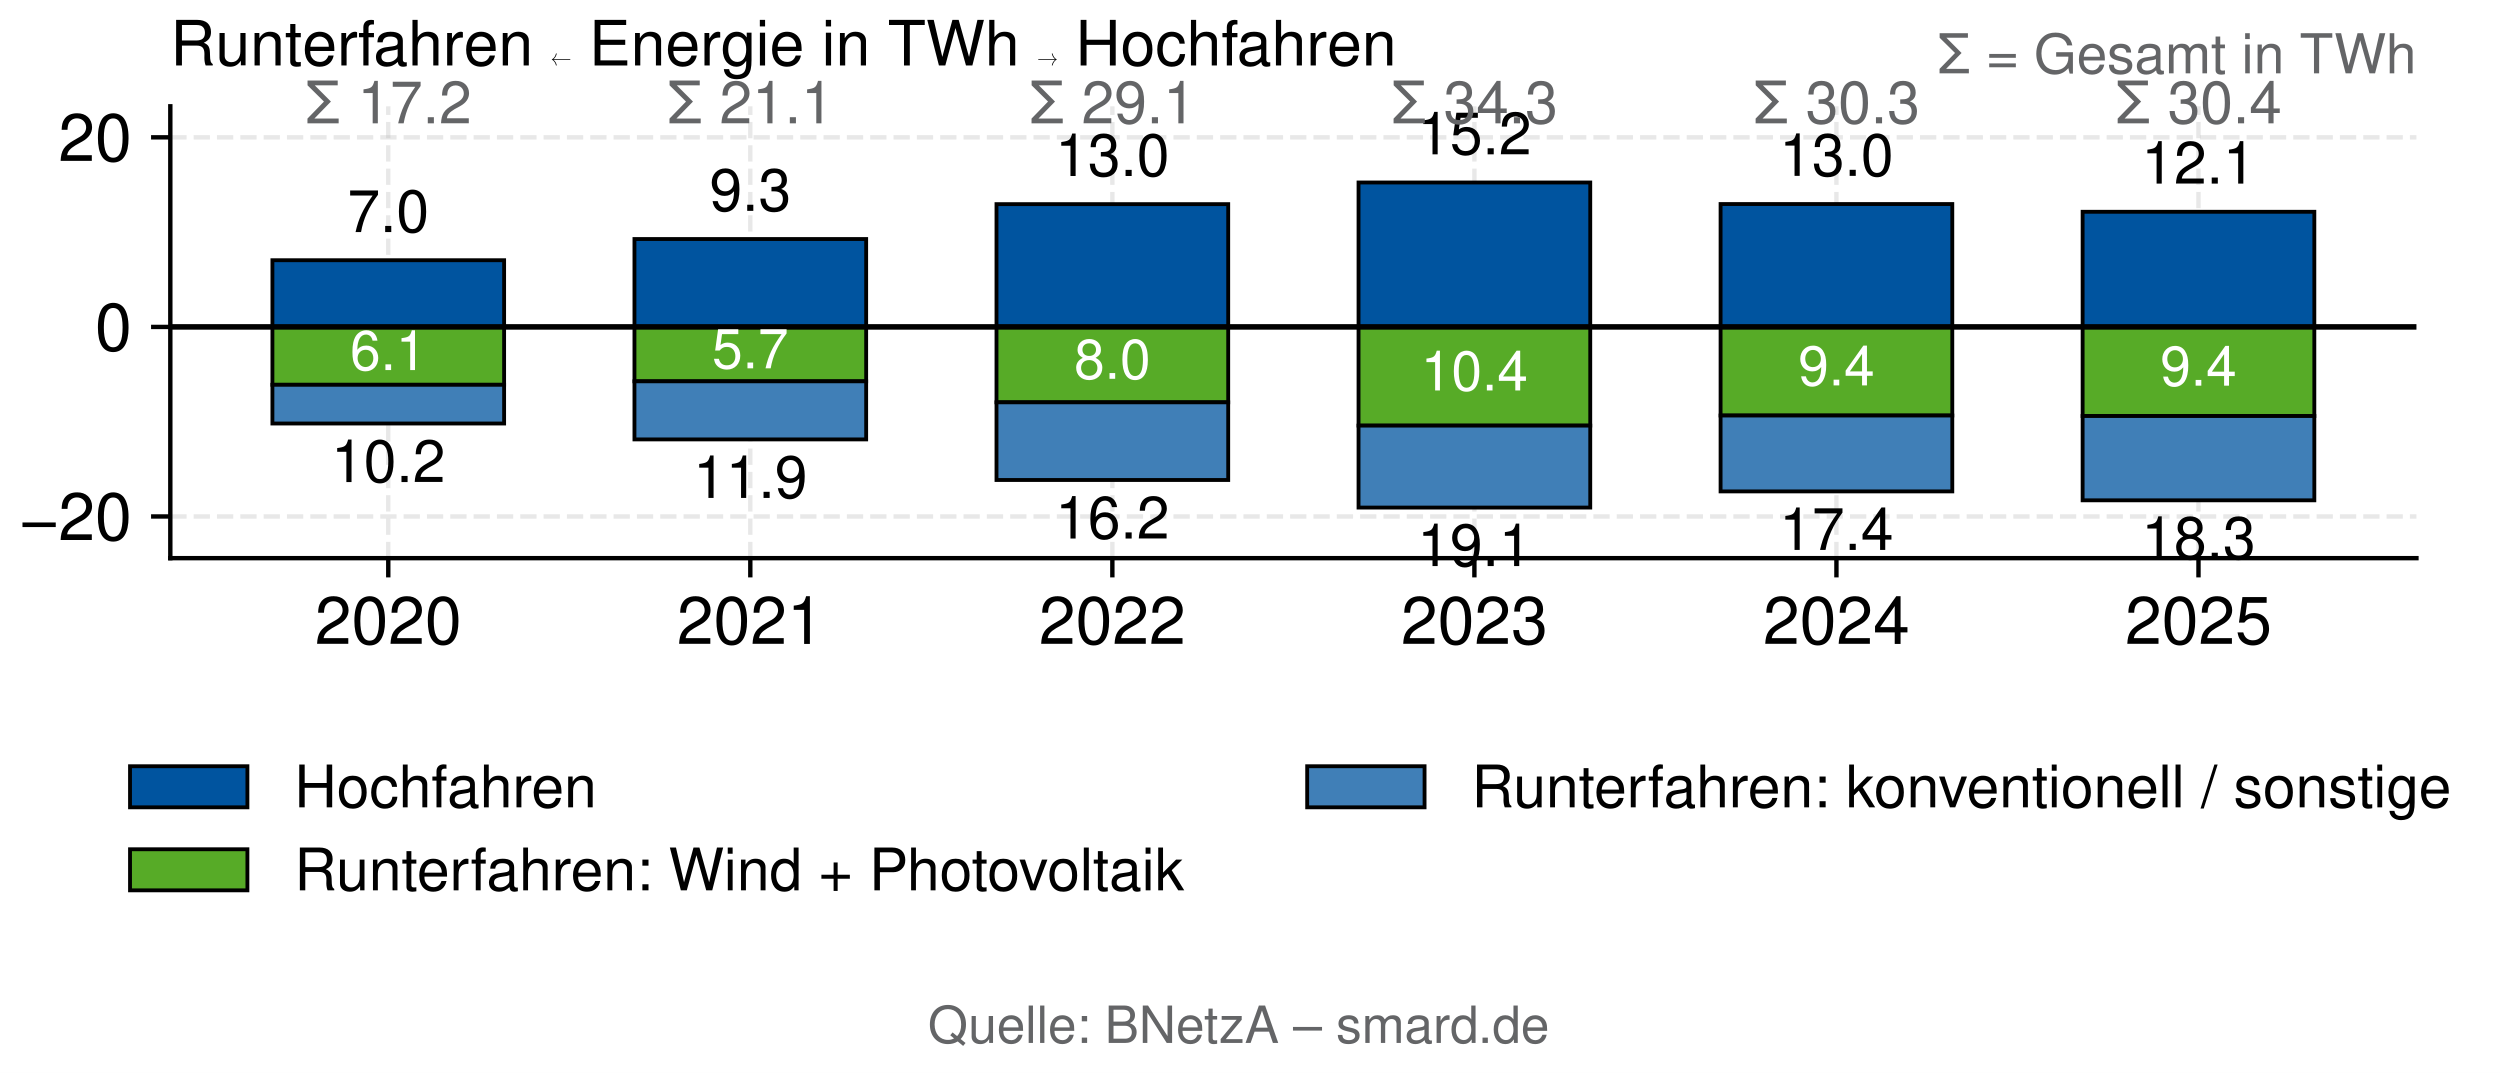
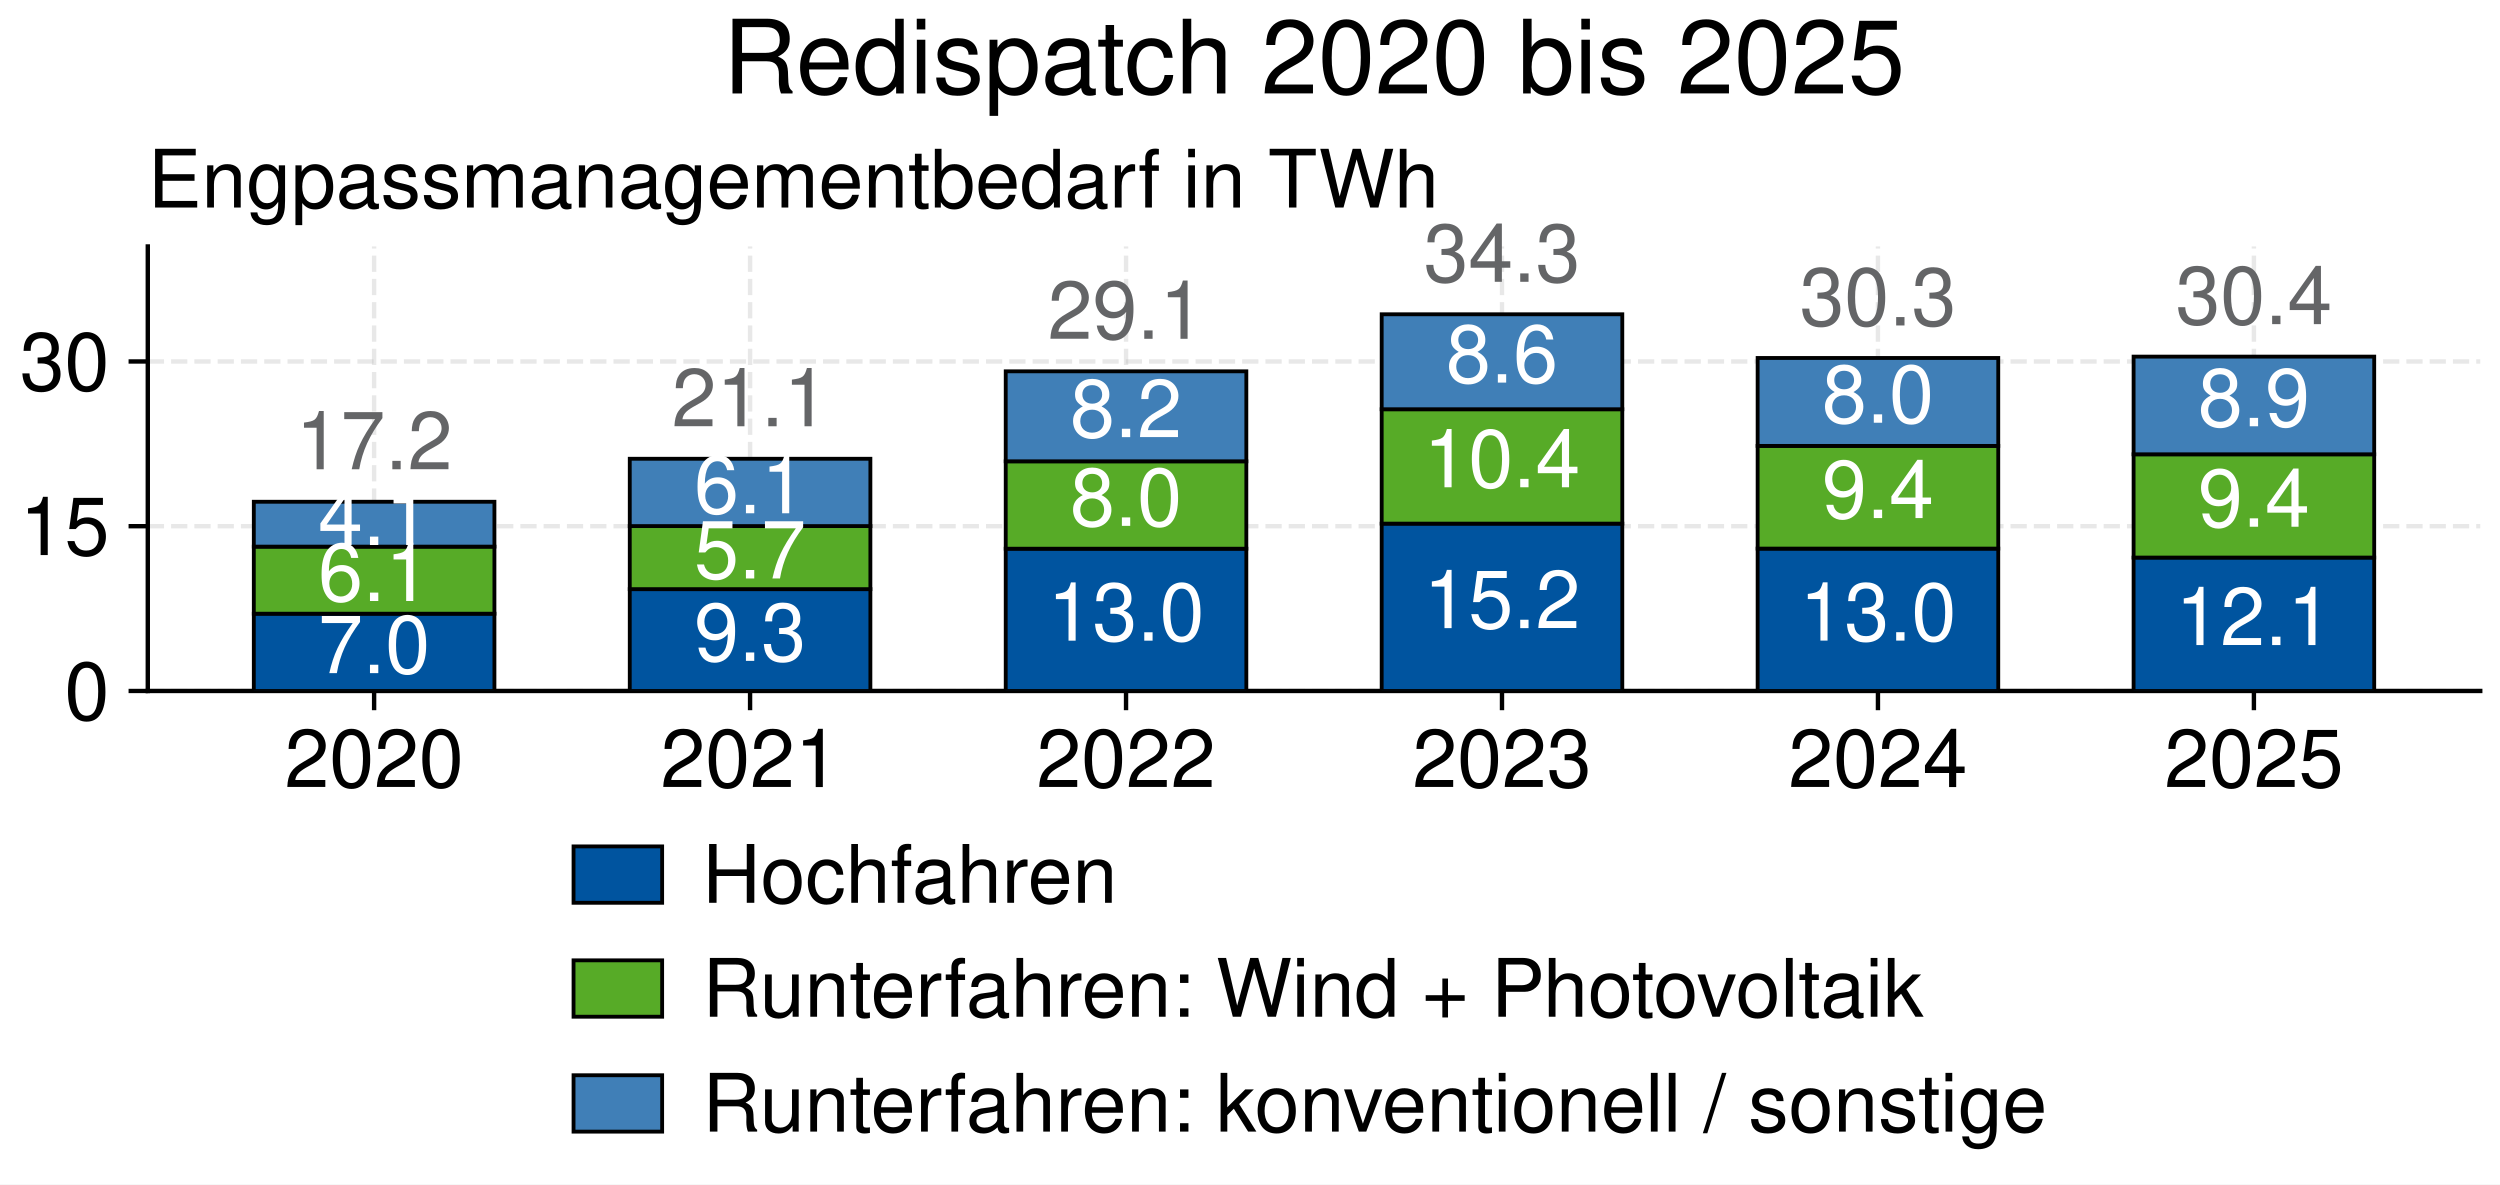
- <svg xmlns="http://www.w3.org/2000/svg" xmlns:xlink="http://www.w3.org/1999/xlink" width="454.372pt" height="195pt" viewBox="0 0 454.372 195" version="1.1">
+ <svg xmlns="http://www.w3.org/2000/svg" xmlns:xlink="http://www.w3.org/1999/xlink" width="455.244pt" height="215.687pt" viewBox="0 0 455.244 215.687" version="1.1">
  <defs>
    <style type="text/css">*{stroke-linejoin: round; stroke-linecap: butt}</style>
  </defs>
  <g id="figure_1">
    <g id="patch_1">
-       <path d="M 0 195  L 454.372 195  L 454.372 0  L 0 0  z " style="fill: #ffffff" />
+       <path d="M 0 215.687  L 455.244 215.687  L 455.244 0  L 0 0  z " style="fill: #ffffff" />
    </g>
    <g id="axes_1">
      <g id="patch_2">
-         <path d="M 30.955 101.444  L 439.183 101.444  L 439.183 19.321  L 30.955 19.321  z " style="fill: #ffffff" />
+         <path d="M 26.912 125.823  L 451.644 125.823  L 451.644 44.883  L 26.912 44.883  z " style="fill: #ffffff" />
      </g>
      <g id="matplotlib.axis_1">
        <g id="xtick_1">
          <g id="line2d_1">
-             <path d="M 70.567 101.444  L 70.567 19.321  " clip-path="url(#p0139172b3c)" style="fill: none; stroke-dasharray: 2.96,1.28; stroke-dashoffset: 0; stroke: #b0b0b0; stroke-opacity: 0.3; stroke-width: 0.8" />
+             <path d="M 68.126 125.823  L 68.126 44.883  " clip-path="url(#pcad0660450)" style="fill: none; stroke-dasharray: 2.96,1.28; stroke-dashoffset: 0; stroke: #b0b0b0; stroke-opacity: 0.3; stroke-width: 0.8" />
          </g>
          <g id="line2d_2">
            <defs>
-               <path id="me508465773" d="M 0 0  L 0 3.5  " style="stroke: #000000; stroke-width: 0.8" />
+               <path id="me970e80020" d="M 0 0  L 0 3.5  " style="stroke: #000000; stroke-width: 0.8" />
            </defs>
            <g>
-               <use xlink:href="#me508465773" x="70.567" y="101.444" style="stroke: #000000; stroke-width: 0.8" />
+               <use xlink:href="#me970e80020" x="68.126" y="125.823" style="stroke: #000000; stroke-width: 0.8" />
            </g>
          </g>
          <g id="text_1">
-             <text style="font-size: 12px; font-family: 'Helvetica', 'Nimbus Sans', 'Arial', sans-serif; text-anchor: middle" x="70.567" y="117.033" transform="rotate(-0 70.56704 117.0329)">2020</text>
+             <text style="font-size: 14.667px; font-family: 'Helvetica', 'Nimbus Sans', 'Arial', sans-serif; text-anchor: middle" x="68.126" y="143.321" transform="rotate(-0 68.1256 143.3214)">2020</text>
          </g>
        </g>
        <g id="xtick_2">
          <g id="line2d_3">
-             <path d="M 136.368 101.444  L 136.368 19.321  " clip-path="url(#p0139172b3c)" style="fill: none; stroke-dasharray: 2.96,1.28; stroke-dashoffset: 0; stroke: #b0b0b0; stroke-opacity: 0.3; stroke-width: 0.8" />
+             <path d="M 136.587 125.823  L 136.587 44.883  " clip-path="url(#pcad0660450)" style="fill: none; stroke-dasharray: 2.96,1.28; stroke-dashoffset: 0; stroke: #b0b0b0; stroke-opacity: 0.3; stroke-width: 0.8" />
          </g>
          <g id="line2d_4">
            <g>
-               <use xlink:href="#me508465773" x="136.368" y="101.444" style="stroke: #000000; stroke-width: 0.8" />
+               <use xlink:href="#me970e80020" x="136.587" y="125.823" style="stroke: #000000; stroke-width: 0.8" />
            </g>
          </g>
          <g id="text_2">
-             <text style="font-size: 12px; font-family: 'Helvetica', 'Nimbus Sans', 'Arial', sans-serif; text-anchor: middle" x="136.368" y="117.033" transform="rotate(-0 136.3678 117.0329)">2021</text>
+             <text style="font-size: 14.667px; font-family: 'Helvetica', 'Nimbus Sans', 'Arial', sans-serif; text-anchor: middle" x="136.587" y="143.321" transform="rotate(-0 136.5866 143.3214)">2021</text>
          </g>
        </g>
        <g id="xtick_3">
          <g id="line2d_5">
-             <path d="M 202.169 101.444  L 202.169 19.321  " clip-path="url(#p0139172b3c)" style="fill: none; stroke-dasharray: 2.96,1.28; stroke-dashoffset: 0; stroke: #b0b0b0; stroke-opacity: 0.3; stroke-width: 0.8" />
+             <path d="M 205.048 125.823  L 205.048 44.883  " clip-path="url(#pcad0660450)" style="fill: none; stroke-dasharray: 2.96,1.28; stroke-dashoffset: 0; stroke: #b0b0b0; stroke-opacity: 0.3; stroke-width: 0.8" />
          </g>
          <g id="line2d_6">
            <g>
-               <use xlink:href="#me508465773" x="202.169" y="101.444" style="stroke: #000000; stroke-width: 0.8" />
+               <use xlink:href="#me970e80020" x="205.048" y="125.823" style="stroke: #000000; stroke-width: 0.8" />
            </g>
          </g>
          <g id="text_3">
-             <text style="font-size: 12px; font-family: 'Helvetica', 'Nimbus Sans', 'Arial', sans-serif; text-anchor: middle" x="202.169" y="117.033" transform="rotate(-0 202.1685 117.0329)">2022</text>
+             <text style="font-size: 14.667px; font-family: 'Helvetica', 'Nimbus Sans', 'Arial', sans-serif; text-anchor: middle" x="205.048" y="143.321" transform="rotate(-0 205.0476 143.3214)">2022</text>
          </g>
        </g>
        <g id="xtick_4">
          <g id="line2d_7">
-             <path d="M 267.969 101.444  L 267.969 19.321  " clip-path="url(#p0139172b3c)" style="fill: none; stroke-dasharray: 2.96,1.28; stroke-dashoffset: 0; stroke: #b0b0b0; stroke-opacity: 0.3; stroke-width: 0.8" />
+             <path d="M 273.509 125.823  L 273.509 44.883  " clip-path="url(#pcad0660450)" style="fill: none; stroke-dasharray: 2.96,1.28; stroke-dashoffset: 0; stroke: #b0b0b0; stroke-opacity: 0.3; stroke-width: 0.8" />
          </g>
          <g id="line2d_8">
            <g>
-               <use xlink:href="#me508465773" x="267.969" y="101.444" style="stroke: #000000; stroke-width: 0.8" />
+               <use xlink:href="#me970e80020" x="273.509" y="125.823" style="stroke: #000000; stroke-width: 0.8" />
            </g>
          </g>
          <g id="text_4">
-             <text style="font-size: 12px; font-family: 'Helvetica', 'Nimbus Sans', 'Arial', sans-serif; text-anchor: middle" x="267.969" y="117.033" transform="rotate(-0 267.9693 117.0329)">2023</text>
+             <text style="font-size: 14.667px; font-family: 'Helvetica', 'Nimbus Sans', 'Arial', sans-serif; text-anchor: middle" x="273.509" y="143.321" transform="rotate(-0 273.5086 143.3214)">2023</text>
          </g>
        </g>
        <g id="xtick_5">
          <g id="line2d_9">
-             <path d="M 333.77 101.444  L 333.77 19.321  " clip-path="url(#p0139172b3c)" style="fill: none; stroke-dasharray: 2.96,1.28; stroke-dashoffset: 0; stroke: #b0b0b0; stroke-opacity: 0.3; stroke-width: 0.8" />
+             <path d="M 341.97 125.823  L 341.97 44.883  " clip-path="url(#pcad0660450)" style="fill: none; stroke-dasharray: 2.96,1.28; stroke-dashoffset: 0; stroke: #b0b0b0; stroke-opacity: 0.3; stroke-width: 0.8" />
          </g>
          <g id="line2d_10">
            <g>
-               <use xlink:href="#me508465773" x="333.77" y="101.444" style="stroke: #000000; stroke-width: 0.8" />
+               <use xlink:href="#me970e80020" x="341.97" y="125.823" style="stroke: #000000; stroke-width: 0.8" />
            </g>
          </g>
          <g id="text_5">
-             <text style="font-size: 12px; font-family: 'Helvetica', 'Nimbus Sans', 'Arial', sans-serif; text-anchor: middle" x="333.77" y="117.033" transform="rotate(-0 333.77 117.0329)">2024</text>
+             <text style="font-size: 14.667px; font-family: 'Helvetica', 'Nimbus Sans', 'Arial', sans-serif; text-anchor: middle" x="341.97" y="143.321" transform="rotate(-0 341.9696 143.3214)">2024</text>
          </g>
        </g>
        <g id="xtick_6">
          <g id="line2d_11">
-             <path d="M 399.571 101.444  L 399.571 19.321  " clip-path="url(#p0139172b3c)" style="fill: none; stroke-dasharray: 2.96,1.28; stroke-dashoffset: 0; stroke: #b0b0b0; stroke-opacity: 0.3; stroke-width: 0.8" />
+             <path d="M 410.431 125.823  L 410.431 44.883  " clip-path="url(#pcad0660450)" style="fill: none; stroke-dasharray: 2.96,1.28; stroke-dashoffset: 0; stroke: #b0b0b0; stroke-opacity: 0.3; stroke-width: 0.8" />
          </g>
          <g id="line2d_12">
            <g>
-               <use xlink:href="#me508465773" x="399.571" y="101.444" style="stroke: #000000; stroke-width: 0.8" />
+               <use xlink:href="#me970e80020" x="410.431" y="125.823" style="stroke: #000000; stroke-width: 0.8" />
            </g>
          </g>
          <g id="text_6">
-             <text style="font-size: 12px; font-family: 'Helvetica', 'Nimbus Sans', 'Arial', sans-serif; text-anchor: middle" x="399.571" y="117.033" transform="rotate(-0 399.5707 117.0329)">2025</text>
+             <text style="font-size: 14.667px; font-family: 'Helvetica', 'Nimbus Sans', 'Arial', sans-serif; text-anchor: middle" x="410.431" y="143.321" transform="rotate(-0 410.4306 143.3214)">2025</text>
          </g>
        </g>
      </g>
      <g id="matplotlib.axis_2">
        <g id="ytick_1">
          <g id="line2d_13">
-             <path d="M 30.955 93.866  L 439.183 93.866  " clip-path="url(#p0139172b3c)" style="fill: none; stroke-dasharray: 2.96,1.28; stroke-dashoffset: 0; stroke: #b0b0b0; stroke-opacity: 0.3; stroke-width: 0.8" />
+             <path d="M 26.912 125.823  L 451.644 125.823  " clip-path="url(#pcad0660450)" style="fill: none; stroke-dasharray: 2.96,1.28; stroke-dashoffset: 0; stroke: #b0b0b0; stroke-opacity: 0.3; stroke-width: 0.8" />
          </g>
          <g id="line2d_14">
            <defs>
-               <path id="m9a0cc4ff6f" d="M 0 0  L -3.5 0  " style="stroke: #000000; stroke-width: 0.8" />
+               <path id="m41ba55c7d8" d="M 0 0  L -3.5 0  " style="stroke: #000000; stroke-width: 0.8" />
            </defs>
            <g>
-               <use xlink:href="#m9a0cc4ff6f" x="30.955" y="93.866" style="stroke: #000000; stroke-width: 0.8" />
+               <use xlink:href="#m41ba55c7d8" x="26.912" y="125.823" style="stroke: #000000; stroke-width: 0.8" />
            </g>
          </g>
          <g id="text_7">
-             <text style="font-size: 12px; font-family: 'Helvetica', 'Nimbus Sans', 'Arial', sans-serif; text-anchor: end" x="23.955" y="98.16" transform="rotate(-0 23.955 98.1603)">−20</text>
+             <text style="font-size: 14.667px; font-family: 'Helvetica', 'Nimbus Sans', 'Arial', sans-serif; text-anchor: end" x="19.912" y="131.072" transform="rotate(-0 19.91208 131.0724)">0</text>
          </g>
        </g>
        <g id="ytick_2">
          <g id="line2d_15">
-             <path d="M 30.955 59.414  L 439.183 59.414  " clip-path="url(#p0139172b3c)" style="fill: none; stroke-dasharray: 2.96,1.28; stroke-dashoffset: 0; stroke: #b0b0b0; stroke-opacity: 0.3; stroke-width: 0.8" />
+             <path d="M 26.912 95.824  L 451.644 95.824  " clip-path="url(#pcad0660450)" style="fill: none; stroke-dasharray: 2.96,1.28; stroke-dashoffset: 0; stroke: #b0b0b0; stroke-opacity: 0.3; stroke-width: 0.8" />
          </g>
          <g id="line2d_16">
            <g>
-               <use xlink:href="#m9a0cc4ff6f" x="30.955" y="59.414" style="stroke: #000000; stroke-width: 0.8" />
+               <use xlink:href="#m41ba55c7d8" x="26.912" y="95.824" style="stroke: #000000; stroke-width: 0.8" />
            </g>
          </g>
          <g id="text_8">
-             <text style="font-size: 12px; font-family: 'Helvetica', 'Nimbus Sans', 'Arial', sans-serif; text-anchor: end" x="23.955" y="63.708" transform="rotate(-0 23.955 63.70847)">0</text>
+             <text style="font-size: 14.667px; font-family: 'Helvetica', 'Nimbus Sans', 'Arial', sans-serif; text-anchor: end" x="19.912" y="101.073" transform="rotate(-0 19.91208 101.0734)">15</text>
          </g>
        </g>
        <g id="ytick_3">
          <g id="line2d_17">
-             <path d="M 30.955 24.962  L 439.183 24.962  " clip-path="url(#p0139172b3c)" style="fill: none; stroke-dasharray: 2.96,1.28; stroke-dashoffset: 0; stroke: #b0b0b0; stroke-opacity: 0.3; stroke-width: 0.8" />
+             <path d="M 26.912 65.825  L 451.644 65.825  " clip-path="url(#pcad0660450)" style="fill: none; stroke-dasharray: 2.96,1.28; stroke-dashoffset: 0; stroke: #b0b0b0; stroke-opacity: 0.3; stroke-width: 0.8" />
          </g>
          <g id="line2d_18">
            <g>
-               <use xlink:href="#m9a0cc4ff6f" x="30.955" y="24.962" style="stroke: #000000; stroke-width: 0.8" />
+               <use xlink:href="#m41ba55c7d8" x="26.912" y="65.825" style="stroke: #000000; stroke-width: 0.8" />
            </g>
          </g>
          <g id="text_9">
-             <text style="font-size: 12px; font-family: 'Helvetica', 'Nimbus Sans', 'Arial', sans-serif; text-anchor: end" x="23.955" y="29.257" transform="rotate(-0 23.955 29.25663)">20</text>
+             <text style="font-size: 14.667px; font-family: 'Helvetica', 'Nimbus Sans', 'Arial', sans-serif; text-anchor: end" x="19.912" y="71.075" transform="rotate(-0 19.91208 71.07452)">30</text>
          </g>
        </g>
      </g>
      <g id="patch_3">
-         <path d="M 30.955 101.444  L 30.955 19.321  " style="fill: none; stroke: #000000; stroke-width: 0.8; stroke-linejoin: miter; stroke-linecap: square" />
+         <path d="M 26.912 125.823  L 26.912 44.883  " style="fill: none; stroke: #000000; stroke-width: 0.8; stroke-linejoin: miter; stroke-linecap: square" />
      </g>
      <g id="patch_4">
-         <path d="M 30.955 101.444  L 439.183 101.444  " style="fill: none; stroke: #000000; stroke-width: 0.8; stroke-linejoin: miter; stroke-linecap: square" />
+         <path d="M 26.912 125.823  L 451.644 125.823  " style="fill: none; stroke: #000000; stroke-width: 0.8; stroke-linejoin: miter; stroke-linecap: square" />
      </g>
      <g id="patch_5">
-         <path d="M 49.511 59.414  L 91.623 59.414  L 91.623 47.295  L 49.511 47.295  z " clip-path="url(#p0139172b3c)" style="fill: #00549f; stroke: #000000; stroke-width: 0.7; stroke-linejoin: miter" />
+         <path d="M 46.218 125.823  L 90.033 125.823  L 90.033 111.754  L 46.218 111.754  z " clip-path="url(#pcad0660450)" style="fill: #00549f; stroke: #000000; stroke-width: 0.7; stroke-linejoin: miter" />
      </g>
      <g id="patch_6">
-         <path d="M 115.312 59.414  L 157.424 59.414  L 157.424 43.443  L 115.312 43.443  z " clip-path="url(#p0139172b3c)" style="fill: #00549f; stroke: #000000; stroke-width: 0.7; stroke-linejoin: miter" />
+         <path d="M 114.679 125.823  L 158.494 125.823  L 158.494 107.281  L 114.679 107.281  z " clip-path="url(#pcad0660450)" style="fill: #00549f; stroke: #000000; stroke-width: 0.7; stroke-linejoin: miter" />
      </g>
      <g id="patch_7">
-         <path d="M 181.112 59.414  L 223.225 59.414  L 223.225 37.102  L 181.112 37.102  z " clip-path="url(#p0139172b3c)" style="fill: #00549f; stroke: #000000; stroke-width: 0.7; stroke-linejoin: miter" />
+         <path d="M 183.14 125.823  L 226.955 125.823  L 226.955 99.919  L 183.14 99.919  z " clip-path="url(#pcad0660450)" style="fill: #00549f; stroke: #000000; stroke-width: 0.7; stroke-linejoin: miter" />
      </g>
      <g id="patch_8">
-         <path d="M 246.913 59.414  L 289.025 59.414  L 289.025 33.168  L 246.913 33.168  z " clip-path="url(#p0139172b3c)" style="fill: #00549f; stroke: #000000; stroke-width: 0.7; stroke-linejoin: miter" />
+         <path d="M 251.601 125.823  L 295.416 125.823  L 295.416 95.352  L 251.601 95.352  z " clip-path="url(#pcad0660450)" style="fill: #00549f; stroke: #000000; stroke-width: 0.7; stroke-linejoin: miter" />
      </g>
      <g id="patch_9">
-         <path d="M 312.714 59.414  L 354.826 59.414  L 354.826 37.084  L 312.714 37.084  z " clip-path="url(#p0139172b3c)" style="fill: #00549f; stroke: #000000; stroke-width: 0.7; stroke-linejoin: miter" />
+         <path d="M 320.062 125.823  L 363.877 125.823  L 363.877 99.899  L 320.062 99.899  z " clip-path="url(#pcad0660450)" style="fill: #00549f; stroke: #000000; stroke-width: 0.7; stroke-linejoin: miter" />
      </g>
      <g id="patch_10">
-         <path d="M 378.514 59.414  L 420.627 59.414  L 420.627 38.491  L 378.514 38.491  z " clip-path="url(#p0139172b3c)" style="fill: #00549f; stroke: #000000; stroke-width: 0.7; stroke-linejoin: miter" />
+         <path d="M 388.523 125.823  L 432.338 125.823  L 432.338 101.532  L 388.523 101.532  z " clip-path="url(#pcad0660450)" style="fill: #00549f; stroke: #000000; stroke-width: 0.7; stroke-linejoin: miter" />
      </g>
      <g id="patch_11">
-         <path d="M 49.511 59.414  L 91.623 59.414  L 91.623 69.934  L 49.511 69.934  z " clip-path="url(#p0139172b3c)" style="fill: #57ab27; stroke: #000000; stroke-width: 0.7; stroke-linejoin: miter" />
+         <path d="M 46.218 111.754  L 90.033 111.754  L 90.033 99.54  L 46.218 99.54  z " clip-path="url(#pcad0660450)" style="fill: #57ab27; stroke: #000000; stroke-width: 0.7; stroke-linejoin: miter" />
      </g>
      <g id="patch_12">
-         <path d="M 115.312 59.414  L 157.424 59.414  L 157.424 69.303  L 115.312 69.303  z " clip-path="url(#p0139172b3c)" style="fill: #57ab27; stroke: #000000; stroke-width: 0.7; stroke-linejoin: miter" />
+         <path d="M 114.679 107.281  L 158.494 107.281  L 158.494 95.8  L 114.679 95.8  z " clip-path="url(#pcad0660450)" style="fill: #57ab27; stroke: #000000; stroke-width: 0.7; stroke-linejoin: miter" />
      </g>
      <g id="patch_13">
-         <path d="M 181.112 59.414  L 223.225 59.414  L 223.225 73.122  L 181.112 73.122  z " clip-path="url(#p0139172b3c)" style="fill: #57ab27; stroke: #000000; stroke-width: 0.7; stroke-linejoin: miter" />
+         <path d="M 183.14 99.919  L 226.955 99.919  L 226.955 84.003  L 183.14 84.003  z " clip-path="url(#pcad0660450)" style="fill: #57ab27; stroke: #000000; stroke-width: 0.7; stroke-linejoin: miter" />
      </g>
      <g id="patch_14">
-         <path d="M 246.913 59.414  L 289.025 59.414  L 289.025 77.355  L 246.913 77.355  z " clip-path="url(#p0139172b3c)" style="fill: #57ab27; stroke: #000000; stroke-width: 0.7; stroke-linejoin: miter" />
+         <path d="M 251.601 95.352  L 295.416 95.352  L 295.416 74.523  L 251.601 74.523  z " clip-path="url(#pcad0660450)" style="fill: #57ab27; stroke: #000000; stroke-width: 0.7; stroke-linejoin: miter" />
      </g>
      <g id="patch_15">
-         <path d="M 312.714 59.414  L 354.826 59.414  L 354.826 75.521  L 312.714 75.521  z " clip-path="url(#p0139172b3c)" style="fill: #57ab27; stroke: #000000; stroke-width: 0.7; stroke-linejoin: miter" />
+         <path d="M 320.062 99.899  L 363.877 99.899  L 363.877 81.199  L 320.062 81.199  z " clip-path="url(#pcad0660450)" style="fill: #57ab27; stroke: #000000; stroke-width: 0.7; stroke-linejoin: miter" />
      </g>
      <g id="patch_16">
-         <path d="M 378.514 59.414  L 420.627 59.414  L 420.627 75.61  L 378.514 75.61  z " clip-path="url(#p0139172b3c)" style="fill: #57ab27; stroke: #000000; stroke-width: 0.7; stroke-linejoin: miter" />
+         <path d="M 388.523 101.532  L 432.338 101.532  L 432.338 82.728  L 388.523 82.728  z " clip-path="url(#pcad0660450)" style="fill: #57ab27; stroke: #000000; stroke-width: 0.7; stroke-linejoin: miter" />
      </g>
      <g id="patch_17">
-         <path d="M 49.511 69.934  L 91.623 69.934  L 91.623 76.972  L 49.511 76.972  z " clip-path="url(#p0139172b3c)" style="fill: #407fb7; stroke: #000000; stroke-width: 0.7; stroke-linejoin: miter" />
+         <path d="M 46.218 99.54  L 90.033 99.54  L 90.033 91.369  L 46.218 91.369  z " clip-path="url(#pcad0660450)" style="fill: #407fb7; stroke: #000000; stroke-width: 0.7; stroke-linejoin: miter" />
      </g>
      <g id="patch_18">
-         <path d="M 115.312 69.303  L 157.424 69.303  L 157.424 79.862  L 115.312 79.862  z " clip-path="url(#p0139172b3c)" style="fill: #407fb7; stroke: #000000; stroke-width: 0.7; stroke-linejoin: miter" />
+         <path d="M 114.679 95.8  L 158.494 95.8  L 158.494 83.541  L 114.679 83.541  z " clip-path="url(#pcad0660450)" style="fill: #407fb7; stroke: #000000; stroke-width: 0.7; stroke-linejoin: miter" />
      </g>
      <g id="patch_19">
-         <path d="M 181.112 73.122  L 223.225 73.122  L 223.225 87.238  L 181.112 87.238  z " clip-path="url(#p0139172b3c)" style="fill: #407fb7; stroke: #000000; stroke-width: 0.7; stroke-linejoin: miter" />
+         <path d="M 183.14 84.003  L 226.955 84.003  L 226.955 67.616  L 183.14 67.616  z " clip-path="url(#pcad0660450)" style="fill: #407fb7; stroke: #000000; stroke-width: 0.7; stroke-linejoin: miter" />
      </g>
      <g id="patch_20">
-         <path d="M 246.913 77.355  L 289.025 77.355  L 289.025 92.25  L 246.913 92.25  z " clip-path="url(#p0139172b3c)" style="fill: #407fb7; stroke: #000000; stroke-width: 0.7; stroke-linejoin: miter" />
+         <path d="M 251.601 74.523  L 295.416 74.523  L 295.416 57.23  L 251.601 57.23  z " clip-path="url(#pcad0660450)" style="fill: #407fb7; stroke: #000000; stroke-width: 0.7; stroke-linejoin: miter" />
      </g>
      <g id="patch_21">
-         <path d="M 312.714 75.521  L 354.826 75.521  L 354.826 89.312  L 312.714 89.312  z " clip-path="url(#p0139172b3c)" style="fill: #407fb7; stroke: #000000; stroke-width: 0.7; stroke-linejoin: miter" />
+         <path d="M 320.062 81.199  L 363.877 81.199  L 363.877 65.187  L 320.062 65.187  z " clip-path="url(#pcad0660450)" style="fill: #407fb7; stroke: #000000; stroke-width: 0.7; stroke-linejoin: miter" />
      </g>
      <g id="patch_22">
-         <path d="M 378.514 75.61  L 420.627 75.61  L 420.627 90.932  L 378.514 90.932  z " clip-path="url(#p0139172b3c)" style="fill: #407fb7; stroke: #000000; stroke-width: 0.7; stroke-linejoin: miter" />
+         <path d="M 388.523 82.728  L 432.338 82.728  L 432.338 64.939  L 388.523 64.939  z " clip-path="url(#pcad0660450)" style="fill: #407fb7; stroke: #000000; stroke-width: 0.7; stroke-linejoin: miter" />
      </g>
      <g id="text_10">
-         <text style="font-size: 10.667px; font-family: 'Helvetica', 'Nimbus Sans', 'Arial', sans-serif; text-anchor: middle" x="70.567" y="42.175" transform="rotate(-0 70.56704 42.17535)">7.0</text>
+         <text style="fill: #646567; font-size: 14.667px; font-family: 'Helvetica', 'Nimbus Sans', 'Arial', sans-serif; text-anchor: middle" x="68.126" y="85.454" transform="rotate(-0 68.1256 85.45354)">17.2</text>
      </g>
      <g id="text_11">
-         <text style="font-size: 10.667px; font-family: 'Helvetica', 'Nimbus Sans', 'Arial', sans-serif; text-anchor: middle" x="136.368" y="38.323" transform="rotate(-0 136.3678 38.32279)">9.3</text>
+         <text style="fill: #646567; font-size: 14.667px; font-family: 'Helvetica', 'Nimbus Sans', 'Arial', sans-serif; text-anchor: middle" x="136.587" y="77.626" transform="rotate(-0 136.5866 77.6259)">21.1</text>
      </g>
      <g id="text_12">
-         <text style="font-size: 10.667px; font-family: 'Helvetica', 'Nimbus Sans', 'Arial', sans-serif; text-anchor: middle" x="202.169" y="31.982" transform="rotate(-0 202.1685 31.98189)">13.0</text>
+         <text style="fill: #646567; font-size: 14.667px; font-family: 'Helvetica', 'Nimbus Sans', 'Arial', sans-serif; text-anchor: middle" x="205.048" y="61.701" transform="rotate(-0 205.0476 61.70087)">29.1</text>
      </g>
      <g id="text_13">
-         <text style="font-size: 10.667px; font-family: 'Helvetica', 'Nimbus Sans', 'Arial', sans-serif; text-anchor: middle" x="267.969" y="28.048" transform="rotate(-0 267.9693 28.04836)">15.2</text>
+         <text style="fill: #646567; font-size: 14.667px; font-family: 'Helvetica', 'Nimbus Sans', 'Arial', sans-serif; text-anchor: middle" x="273.509" y="51.315" transform="rotate(-0 273.5086 51.31511)">34.3</text>
      </g>
      <g id="text_14">
-         <text style="font-size: 10.667px; font-family: 'Helvetica', 'Nimbus Sans', 'Arial', sans-serif; text-anchor: middle" x="333.77" y="31.964" transform="rotate(-0 333.77 31.96446)">13.0</text>
+         <text style="fill: #646567; font-size: 14.667px; font-family: 'Helvetica', 'Nimbus Sans', 'Arial', sans-serif; text-anchor: middle" x="341.97" y="59.272" transform="rotate(-0 341.9696 59.2718)">30.3</text>
      </g>
      <g id="text_15">
-         <text style="font-size: 10.667px; font-family: 'Helvetica', 'Nimbus Sans', 'Arial', sans-serif; text-anchor: middle" x="399.571" y="33.371" transform="rotate(-0 399.5707 33.37098)">12.1</text>
+         <text style="fill: #646567; font-size: 14.667px; font-family: 'Helvetica', 'Nimbus Sans', 'Arial', sans-serif; text-anchor: middle" x="410.431" y="59.024" transform="rotate(-0 410.4306 59.02433)">30.4</text>
      </g>
      <g id="text_16">
-         <text style="font-size: 10.667px; font-family: 'Helvetica', 'Nimbus Sans', 'Arial', sans-serif; text-anchor: middle" x="70.567" y="87.607" transform="rotate(-0 70.56704 87.60716)">10.2</text>
+         <text style="font-size: 14.667px; font-family: 'Helvetica', 'Nimbus Sans', 'Arial', sans-serif; text-anchor: start" x="26.912" y="37.796" transform="rotate(-0 26.91208 37.79646)">Engpassmanagementbedarf in TWh</text>
      </g>
      <g id="text_17">
-         <text style="font-size: 10.667px; font-family: 'Helvetica', 'Nimbus Sans', 'Arial', sans-serif; text-anchor: middle" x="136.368" y="90.497" transform="rotate(-0 136.3678 90.49676)">11.9</text>
+         <text style="font-size: 18.667px; font-family: 'Helvetica', 'Nimbus Sans', 'Arial', sans-serif; text-anchor: middle" x="239.278" y="17.017" transform="rotate(-0 239.2781 17.01667)">Redispatch 2020 bis 2025</text>
      </g>
      <g id="text_18">
-         <text style="font-size: 10.667px; font-family: 'Helvetica', 'Nimbus Sans', 'Arial', sans-serif; text-anchor: middle" x="202.169" y="97.873" transform="rotate(-0 202.1685 97.87252)">16.2</text>
+         <text style="fill: #ffffff; font-size: 14.667px; font-family: 'Helvetica', 'Nimbus Sans', 'Arial', sans-serif; text-anchor: middle" x="68.126" y="122.58" transform="rotate(-0 68.1256 122.5801)">7.0</text>
      </g>
      <g id="text_19">
-         <text style="font-size: 10.667px; font-family: 'Helvetica', 'Nimbus Sans', 'Arial', sans-serif; text-anchor: middle" x="267.969" y="102.885" transform="rotate(-0 267.9693 102.8845)">19.1</text>
+         <text style="fill: #ffffff; font-size: 14.667px; font-family: 'Helvetica', 'Nimbus Sans', 'Arial', sans-serif; text-anchor: middle" x="136.587" y="120.344" transform="rotate(-0 136.5866 120.3437)">9.3</text>
      </g>
      <g id="text_20">
-         <text style="font-size: 10.667px; font-family: 'Helvetica', 'Nimbus Sans', 'Arial', sans-serif; text-anchor: middle" x="333.77" y="99.947" transform="rotate(-0 333.77 99.94731)">17.4</text>
+         <text style="fill: #ffffff; font-size: 14.667px; font-family: 'Helvetica', 'Nimbus Sans', 'Arial', sans-serif; text-anchor: middle" x="205.048" y="116.663" transform="rotate(-0 205.0476 116.6628)">13.0</text>
      </g>
      <g id="text_21">
-         <text style="font-size: 10.667px; font-family: 'Helvetica', 'Nimbus Sans', 'Arial', sans-serif; text-anchor: middle" x="399.571" y="101.567" transform="rotate(-0 399.5707 101.567)">18.3</text>
+         <text style="fill: #ffffff; font-size: 14.667px; font-family: 'Helvetica', 'Nimbus Sans', 'Arial', sans-serif; text-anchor: middle" x="273.509" y="114.379" transform="rotate(-0 273.5086 114.3794)">15.2</text>
      </g>
      <g id="text_22">
-         <text style="fill: #646567; font-size: 10.667px; font-family: 'Helvetica', 'Nimbus Sans', 'Arial', sans-serif; text-anchor: middle" x="70.567" y="22.413" transform="rotate(-0 70.56704 22.4133)">Σ 17.2</text>
+         <text style="fill: #ffffff; font-size: 14.667px; font-family: 'Helvetica', 'Nimbus Sans', 'Arial', sans-serif; text-anchor: middle" x="341.97" y="116.653" transform="rotate(-0 341.9696 116.6527)">13.0</text>
      </g>
      <g id="text_23">
-         <text style="fill: #646567; font-size: 10.667px; font-family: 'Helvetica', 'Nimbus Sans', 'Arial', sans-serif; text-anchor: middle" x="136.368" y="22.413" transform="rotate(-0 136.3678 22.4133)">Σ 21.1</text>
+         <text style="fill: #ffffff; font-size: 14.667px; font-family: 'Helvetica', 'Nimbus Sans', 'Arial', sans-serif; text-anchor: middle" x="410.431" y="117.469" transform="rotate(-0 410.4306 117.4692)">12.1</text>
      </g>
      <g id="text_24">
-         <text style="fill: #646567; font-size: 10.667px; font-family: 'Helvetica', 'Nimbus Sans', 'Arial', sans-serif; text-anchor: middle" x="202.169" y="22.413" transform="rotate(-0 202.1685 22.4133)">Σ 29.1</text>
+         <text style="fill: #ffffff; font-size: 14.667px; font-family: 'Helvetica', 'Nimbus Sans', 'Arial', sans-serif; text-anchor: middle" x="68.126" y="109.439" transform="rotate(-0 68.1256 109.4386)">6.1</text>
      </g>
      <g id="text_25">
-         <text style="fill: #646567; font-size: 10.667px; font-family: 'Helvetica', 'Nimbus Sans', 'Arial', sans-serif; text-anchor: middle" x="267.969" y="22.413" transform="rotate(-0 267.9693 22.4133)">Σ 34.3</text>
+         <text style="fill: #ffffff; font-size: 14.667px; font-family: 'Helvetica', 'Nimbus Sans', 'Arial', sans-serif; text-anchor: middle" x="136.587" y="105.332" transform="rotate(-0 136.5866 105.332)">5.7</text>
      </g>
      <g id="text_26">
-         <text style="fill: #646567; font-size: 10.667px; font-family: 'Helvetica', 'Nimbus Sans', 'Arial', sans-serif; text-anchor: middle" x="333.77" y="22.413" transform="rotate(-0 333.77 22.4133)">Σ 30.3</text>
+         <text style="fill: #ffffff; font-size: 14.667px; font-family: 'Helvetica', 'Nimbus Sans', 'Arial', sans-serif; text-anchor: middle" x="205.048" y="95.753" transform="rotate(-0 205.0476 95.7529)">8.0</text>
      </g>
      <g id="text_27">
-         <text style="fill: #646567; font-size: 10.667px; font-family: 'Helvetica', 'Nimbus Sans', 'Arial', sans-serif; text-anchor: middle" x="399.571" y="22.413" transform="rotate(-0 399.5707 22.4133)">Σ 30.4</text>
+         <text style="fill: #ffffff; font-size: 14.667px; font-family: 'Helvetica', 'Nimbus Sans', 'Arial', sans-serif; text-anchor: middle" x="273.509" y="88.729" transform="rotate(-0 273.5086 88.72902)">10.4</text>
      </g>
      <g id="text_28">
-         <text style="fill: #646567; font-size: 10px; font-family: 'Helvetica', 'Nimbus Sans', 'Arial', sans-serif; text-anchor: end" x="439.183" y="13.334" transform="rotate(-0 439.1828 13.33377)">Σ = Gesamt in TWh</text>
+         <text style="fill: #ffffff; font-size: 14.667px; font-family: 'Helvetica', 'Nimbus Sans', 'Arial', sans-serif; text-anchor: middle" x="341.97" y="94.34" transform="rotate(-0 341.9696 94.34046)">9.4</text>
      </g>
      <g id="text_29">
-         <g transform="translate(30.955 11.90222) scale(0.12 -0.12)">
-           <defs>
-             <path id="NimbusSanL-Regu-52" d="M 1190 2035  L 2726 2035  C 3258 2035 3494 1775 3494 1191  L 3488 770  C 3488 478 3539 192 3622 0  L 4346 0  L 4346 147  C 4122 303 4077 471 4064 1101  C 4058 1879 3936 2111 3430 2329  C 3955 2585 4166 2907 4166 3432  C 4166 4230 3661 4672 2746 4672  L 595 4672  L 595 0  L 1190 0  L 1190 2035  z M 1190 2560  L 1190 4147  L 2630 4147  C 2963 4147 3155 4096 3302 3970  C 3462 3837 3546 3628 3546 3350  C 3546 2806 3264 2560 2630 2560  L 1190 2560  z " transform="scale(0.015625)" />
-             <path id="NimbusSanL-Regu-75" d="M 3085 19  L 3085 3328  L 2554 3328  L 2554 1454  C 2554 780 2195 339 1638 339  C 1216 339 947 591 947 988  L 947 3328  L 416 3328  L 416 780  C 416 230 832 -128 1485 -128  C 1978 -128 2291 44 2605 484  L 2605 19  L 3085 19  z " transform="scale(0.015625)" />
-             <path id="NimbusSanL-Regu-6e" d="M 448 3328  L 448 0  L 986 0  L 986 1835  C 986 2539 1344 2988 1894 2988  C 2317 2988 2586 2732 2586 2328  L 2586 0  L 3117 0  L 3117 2539  C 3117 3097 2701 3456 2054 3456  C 1555 3456 1235 3263 941 2796  L 941 3328  L 448 3328  z " transform="scale(0.015625)" />
-             <path id="NimbusSanL-Regu-74" d="M 1626 3328  L 1075 3328  L 1075 4249  L 544 4249  L 544 3328  L 90 3328  L 90 2892  L 544 2892  L 544 402  C 544 64 774 -128 1190 -128  C 1318 -128 1446 -116 1626 -84  L 1626 364  C 1555 345 1472 339 1370 339  C 1139 339 1075 402 1075 634  L 1075 2892  L 1626 2892  L 1626 3328  z " transform="scale(0.015625)" />
-             <path id="NimbusSanL-Regu-65" d="M 3283 1484  C 3283 1998 3245 2311 3149 2565  C 2931 3123 2419 3456 1792 3456  C 858 3456 256 2734 256 1619  C 256 545 838 -128 1779 -128  C 2547 -128 3078 307 3213 1018  L 2675 1018  C 2528 588 2227 364 1798 364  C 1459 364 1171 514 992 787  C 864 974 819 1161 813 1484  L 3283 1484  z M 826 1920  C 870 2552 1248 2963 1786 2963  C 2310 2963 2714 2519 2714 1959  C 2714 1946 2714 1933 2707 1920  L 826 1920  z " transform="scale(0.015625)" />
-             <path id="NimbusSanL-Regu-72" d="M 442 3328  L 442 0  L 979 0  L 979 1727  C 979 2203 1101 2514 1357 2698  C 1523 2819 1683 2857 2054 2863  L 2054 3404  C 1965 3449 1920 3456 1850 3456  C 1504 3456 1242 3251 934 2750  L 934 3328  L 442 3328  z " transform="scale(0.015625)" />
-             <path id="NimbusSanL-Regu-66" d="M 1651 3328  L 1094 3328  L 1094 3860  C 1094 4087 1222 4204 1466 4204  C 1510 4204 1530 4204 1651 4198  L 1651 4639  C 1530 4665 1459 4672 1350 4672  C 858 4672 563 4390 563 3905  L 563 3328  L 115 3328  L 115 2892  L 563 2892  L 563 0  L 1094 0  L 1094 2892  L 1651 2892  L 1651 3328  z " transform="scale(0.015625)" />
-             <path id="NimbusSanL-Regu-61" d="M 3424 332  C 3366 320 3341 320 3309 320  C 3123 320 3021 415 3021 581  L 3021 2542  C 3021 3135 2586 3456 1760 3456  C 1274 3456 870 3315 646 3065  C 493 2893 429 2702 416 2370  L 954 2370  C 998 2778 1242 2963 1741 2963  C 2221 2963 2490 2784 2490 2466  L 2490 2326  C 2490 2103 2355 2007 1933 1956  C 1178 1861 1062 1835 858 1753  C 467 1593 269 1294 269 861  C 269 256 691 -128 1370 -128  C 1792 -128 2131 19 2509 364  C 2547 25 2714 -128 3059 -128  C 3168 -128 3251 -116 3424 -71  L 3424 332  z M 2490 1071  C 2490 893 2438 785 2278 638  C 2061 441 1798 339 1485 339  C 1069 339 826 536 826 874  C 826 1224 1062 1402 1632 1485  C 2195 1562 2310 1587 2490 1670  L 2490 1071  z " transform="scale(0.015625)" />
-             <path id="NimbusSanL-Regu-68" d="M 448 4672  L 448 0  L 979 0  L 979 1853  C 979 2539 1338 2988 1888 2988  C 2061 2988 2234 2930 2362 2834  C 2515 2725 2579 2565 2579 2328  L 2579 0  L 3110 0  L 3110 2539  C 3110 3103 2707 3456 2054 3456  C 1581 3456 1293 3308 979 2898  L 979 4672  L 448 4672  z " transform="scale(0.015625)" />
-             <path id="SFSS3583-18" d="M 1491 3264  C 1350 2586 966 1921 326 1631  L 326 1619  C 941 1344 1357 659 1491 0  L 1696 0  C 1632 441 1440 851 1158 1196  C 1062 1318 947 1414 838 1523  L 5242 1523  C 5318 1523 5408 1535 5408 1625  C 5408 1715 5318 1728 5242 1728  L 838 1728  C 947 1837 1062 1934 1158 2057  C 1440 2405 1632 2818 1696 3264  L 1491 3264  z " transform="scale(0.015625)" />
-             <path id="NimbusSanL-Regu-45" d="M 1171 2112  L 3712 2112  L 3712 2636  L 1171 2636  L 1171 4147  L 3808 4147  L 3808 4672  L 576 4672  L 576 0  L 3923 0  L 3923 524  L 1171 524  L 1171 2112  z " transform="scale(0.015625)" />
-             <path id="NimbusSanL-Regu-67" d="M 2637 3359  L 2637 2873  C 2368 3270 2042 3456 1613 3456  C 762 3456 186 2714 186 1632  C 186 1084 333 638 608 320  C 858 38 1216 -128 1568 -128  C 1990 -128 2285 51 2586 473  L 2586 300  C 2586 -155 2528 -441 2394 -634  C 2253 -841 1978 -960 1651 -960  C 1408 -960 1190 -894 1043 -774  C 922 -674 870 -581 838 -375  L 294 -375  C 352 -1031 845 -1408 1632 -1408  C 2131 -1408 2560 -1248 2778 -980  C 3034 -661 3130 -222 3130 568  L 3130 3359  L 2637 3359  z M 1670 2963  C 2246 2963 2586 2479 2586 1644  C 2586 848 2240 364 1677 364  C 1094 364 742 855 742 1663  C 742 2466 1101 2963 1670 2963  z " transform="scale(0.015625)" />
-             <path id="NimbusSanL-Regu-69" d="M 960 3358  L 429 3358  L 429 0  L 960 0  L 960 3358  z M 960 4672  L 422 4672  L 422 3999  L 960 3999  L 960 4672  z " transform="scale(0.015625)" />
-             <path id="NimbusSanL-Regu-54" d="M 2266 4147  L 3795 4147  L 3795 4672  L 134 4672  L 134 4147  L 1670 4147  L 1670 0  L 2266 0  L 2266 4147  z " transform="scale(0.015625)" />
-             <path id="NimbusSanL-Regu-57" d="M 4762 0  L 5946 4672  L 5280 4672  L 4422 877  L 3360 4672  L 2720 4672  L 1683 877  L 806 4672  L 141 4672  L 1338 0  L 1990 0  L 3034 3838  L 4109 0  L 4762 0  z " transform="scale(0.015625)" />
-             <path id="SFSS3583-19" d="M 4032 3264  C 4096 2818 4288 2405 4570 2057  C 4666 1934 4781 1837 4890 1728  L 486 1728  C 410 1728 320 1715 320 1625  C 320 1535 410 1523 486 1523  L 4890 1523  C 4781 1414 4666 1318 4570 1196  C 4288 851 4096 441 4032 0  L 4237 0  C 4378 672 4762 1331 5402 1619  L 5402 1631  C 4787 1908 4371 2599 4237 3264  L 4032 3264  z " transform="scale(0.015625)" />
-             <path id="NimbusSanL-Regu-48" d="M 3526 2112  L 3526 0  L 4122 0  L 4122 4672  L 3526 4672  L 3526 2636  L 1126 2636  L 1126 4672  L 531 4672  L 531 0  L 1133 0  L 1133 2112  L 3526 2112  z " transform="scale(0.015625)" />
-             <path id="NimbusSanL-Regu-6f" d="M 1741 3456  C 800 3456 230 2784 230 1663  C 230 543 794 -128 1747 -128  C 2688 -128 3264 543 3264 1638  C 3264 2791 2707 3456 1741 3456  z M 1747 2963  C 2349 2963 2707 2472 2707 1644  C 2707 861 2336 364 1747 364  C 1152 364 787 855 787 1663  C 787 2466 1152 2963 1747 2963  z " transform="scale(0.015625)" />
-             <path id="NimbusSanL-Regu-63" d="M 3014 2237  C 2989 2561 2918 2771 2790 2956  C 2560 3270 2157 3456 1690 3456  C 787 3456 198 2740 198 1632  C 198 555 774 -128 1683 -128  C 2483 -128 2989 352 3053 1167  L 2515 1167  C 2426 632 2150 364 1696 364  C 1107 364 755 842 755 1632  C 755 2466 1101 2963 1683 2963  C 2131 2963 2413 2701 2477 2237  L 3014 2237  z " transform="scale(0.015625)" />
-           </defs>
-           <use xlink:href="#NimbusSanL-Regu-52" transform="scale(0.946448)" />
-           <use xlink:href="#NimbusSanL-Regu-75" transform="translate(68.33326 0) scale(0.946448)" />
-           <use xlink:href="#NimbusSanL-Regu-6e" transform="translate(120.9552 0) scale(0.946448)" />
-           <use xlink:href="#NimbusSanL-Regu-74" transform="translate(173.5771 0) scale(0.946448)" />
-           <use xlink:href="#NimbusSanL-Regu-65" transform="translate(199.8874 0) scale(0.946448)" />
-           <use xlink:href="#NimbusSanL-Regu-72" transform="translate(252.5094 0) scale(0.946448)" />
-           <use xlink:href="#NimbusSanL-Regu-66" transform="translate(284.0257 0) scale(0.946448)" />
-           <use xlink:href="#NimbusSanL-Regu-61" transform="translate(307.4974 0) scale(0.946448)" />
-           <use xlink:href="#NimbusSanL-Regu-68" transform="translate(360.1193 0) scale(0.946448)" />
-           <use xlink:href="#NimbusSanL-Regu-72" transform="translate(412.7412 0) scale(0.946448)" />
-           <use xlink:href="#NimbusSanL-Regu-65" transform="translate(444.2576 0) scale(0.946448)" />
-           <use xlink:href="#NimbusSanL-Regu-6e" transform="translate(496.8795 0) scale(0.946448)" />
-           <use xlink:href="#SFSS3583-18" transform="translate(575.8118 0) scale(0.356961)" />
-           <use xlink:href="#NimbusSanL-Regu-45" transform="translate(634.1113 0) scale(0.946448)" />
-           <use xlink:href="#NimbusSanL-Regu-6e" transform="translate(697.2387 0) scale(0.946448)" />
-           <use xlink:href="#NimbusSanL-Regu-65" transform="translate(749.8606 0) scale(0.946448)" />
-           <use xlink:href="#NimbusSanL-Regu-72" transform="translate(802.4825 0) scale(0.946448)" />
-           <use xlink:href="#NimbusSanL-Regu-67" transform="translate(833.9989 0) scale(0.946448)" />
-           <use xlink:href="#NimbusSanL-Regu-69" transform="translate(886.6208 0) scale(0.946448)" />
-           <use xlink:href="#NimbusSanL-Regu-65" transform="translate(907.6317 0) scale(0.946448)" />
-           <use xlink:href="#NimbusSanL-Regu-69" transform="translate(986.5639 0) scale(0.946448)" />
-           <use xlink:href="#NimbusSanL-Regu-6e" transform="translate(1007.575 0) scale(0.946448)" />
-           <use xlink:href="#NimbusSanL-Regu-54" transform="translate(1086.507 0) scale(0.946448)" />
-           <use xlink:href="#NimbusSanL-Regu-57" transform="translate(1144.335 0) scale(0.946448)" />
-           <use xlink:href="#NimbusSanL-Regu-68" transform="translate(1233.679 0) scale(0.946448)" />
-           <use xlink:href="#SFSS3583-19" transform="translate(1312.611 0) scale(0.356961)" />
-           <use xlink:href="#NimbusSanL-Regu-48" transform="translate(1370.911 0) scale(0.946448)" />
-           <use xlink:href="#NimbusSanL-Regu-6f" transform="translate(1439.244 0) scale(0.946448)" />
-           <use xlink:href="#NimbusSanL-Regu-63" transform="translate(1491.866 0) scale(0.946448)" />
-           <use xlink:href="#NimbusSanL-Regu-68" transform="translate(1539.188 0) scale(0.946448)" />
-           <use xlink:href="#NimbusSanL-Regu-66" transform="translate(1591.81 0) scale(0.946448)" />
-           <use xlink:href="#NimbusSanL-Regu-61" transform="translate(1615.282 0) scale(0.946448)" />
-           <use xlink:href="#NimbusSanL-Regu-68" transform="translate(1667.904 0) scale(0.946448)" />
-           <use xlink:href="#NimbusSanL-Regu-72" transform="translate(1720.526 0) scale(0.946448)" />
-           <use xlink:href="#NimbusSanL-Regu-65" transform="translate(1752.042 0) scale(0.946448)" />
-           <use xlink:href="#NimbusSanL-Regu-6e" transform="translate(1804.664 0) scale(0.946448)" />
-         </g>
-       </g>
-       <g id="line2d_19">
-         <path d="M 30.955 59.414  L 439.183 59.414  " clip-path="url(#p0139172b3c)" style="fill: none; stroke: #000000; stroke-linecap: square" />
+         <text style="fill: #ffffff; font-size: 14.667px; font-family: 'Helvetica', 'Nimbus Sans', 'Arial', sans-serif; text-anchor: middle" x="410.431" y="95.922" transform="rotate(-0 410.4306 95.92159)">9.4</text>
      </g>
      <g id="text_30">
-         <text style="fill: #ffffff; font-size: 10px; font-family: 'Helvetica', 'Nimbus Sans', 'Arial', sans-serif; text-anchor: middle" x="70.567" y="67.259" transform="rotate(-0 70.56704 67.25887)">6.1</text>
+         <text style="fill: #ffffff; font-size: 14.667px; font-family: 'Helvetica', 'Nimbus Sans', 'Arial', sans-serif; text-anchor: middle" x="68.126" y="99.246" transform="rotate(-0 68.1256 99.24596)">4.1</text>
      </g>
      <g id="text_31">
-         <text style="fill: #ffffff; font-size: 10px; font-family: 'Helvetica', 'Nimbus Sans', 'Arial', sans-serif; text-anchor: middle" x="136.368" y="66.943" transform="rotate(-0 136.3678 66.9434)">5.7</text>
+         <text style="fill: #ffffff; font-size: 14.667px; font-family: 'Helvetica', 'Nimbus Sans', 'Arial', sans-serif; text-anchor: middle" x="136.587" y="93.462" transform="rotate(-0 136.5866 93.46199)">6.1</text>
      </g>
      <g id="text_32">
-         <text style="fill: #ffffff; font-size: 10px; font-family: 'Helvetica', 'Nimbus Sans', 'Arial', sans-serif; text-anchor: middle" x="202.169" y="68.853" transform="rotate(-0 202.1685 68.85327)">8.0</text>
+         <text style="fill: #ffffff; font-size: 14.667px; font-family: 'Helvetica', 'Nimbus Sans', 'Arial', sans-serif; text-anchor: middle" x="205.048" y="79.601" transform="rotate(-0 205.0476 79.60123)">8.2</text>
      </g>
      <g id="text_33">
-         <text style="fill: #ffffff; font-size: 10px; font-family: 'Helvetica', 'Nimbus Sans', 'Arial', sans-serif; text-anchor: middle" x="267.969" y="70.97" transform="rotate(-0 267.9693 70.96959)">10.4</text>
+         <text style="fill: #ffffff; font-size: 14.667px; font-family: 'Helvetica', 'Nimbus Sans', 'Arial', sans-serif; text-anchor: middle" x="273.509" y="69.668" transform="rotate(-0 273.5086 69.66788)">8.6</text>
      </g>
      <g id="text_34">
-         <text style="fill: #ffffff; font-size: 10px; font-family: 'Helvetica', 'Nimbus Sans', 'Arial', sans-serif; text-anchor: middle" x="333.77" y="70.052" transform="rotate(-0 333.77 70.05241)">9.4</text>
+         <text style="fill: #ffffff; font-size: 14.667px; font-family: 'Helvetica', 'Nimbus Sans', 'Arial', sans-serif; text-anchor: middle" x="341.97" y="76.984" transform="rotate(-0 341.9696 76.98438)">8.0</text>
      </g>
      <g id="text_35">
-         <text style="fill: #ffffff; font-size: 10px; font-family: 'Helvetica', 'Nimbus Sans', 'Arial', sans-serif; text-anchor: middle" x="399.571" y="70.097" transform="rotate(-0 399.5707 70.09706)">9.4</text>
+         <text style="fill: #ffffff; font-size: 14.667px; font-family: 'Helvetica', 'Nimbus Sans', 'Arial', sans-serif; text-anchor: middle" x="410.431" y="77.625" transform="rotate(-0 410.4306 77.62528)">8.9</text>
      </g>
      <g id="legend_1">
        <g id="patch_23">
-           <path d="M 21.499 168.205  L 448.639 168.205  Q 450.772 168.205 450.772 166.072  L 450.772 136.832  Q 450.772 134.698 448.639 134.698  L 21.499 134.698  Q 19.366 134.698 19.366 136.832  L 19.366 166.072  Q 19.366 168.205 21.499 168.205  L 21.499 168.205  z " style="fill: none; opacity: 0" />
+           <path d="M 104.441 212.087  L 374.115 212.087  Q 377.049 212.087 377.049 209.153  L 377.049 153.897  Q 377.049 150.963 374.115 150.963  L 104.441 150.963  Q 101.508 150.963 101.508 153.897  L 101.508 209.153  Q 101.508 212.087 104.441 212.087  L 104.441 212.087  z " style="fill: none; opacity: 0" />
        </g>
        <g id="patch_24">
-           <path d="M 23.632 146.73  L 44.966 146.73  L 44.966 139.263  L 23.632 139.263  z " style="fill: #00549f; stroke: #000000; stroke-width: 0.7; stroke-linejoin: miter" />
+           <path d="M 104.441 164.395  L 120.574 164.395  L 120.574 154.128  L 104.441 154.128  z " style="fill: #00549f; stroke: #000000; stroke-width: 0.7; stroke-linejoin: miter" />
        </g>
        <g id="text_36">
-           <text style="font-size: 10.667px; font-family: 'Helvetica', 'Nimbus Sans', 'Arial', sans-serif; text-anchor: start" x="53.499" y="146.73" transform="rotate(-0 53.49888 146.7301)">Hochfahren</text>
+           <text style="font-size: 14.667px; font-family: 'Helvetica', 'Nimbus Sans', 'Arial', sans-serif; text-anchor: start" x="127.908" y="164.395" transform="rotate(-0 127.9077 164.3949)">Hochfahren</text>
        </g>
        <g id="patch_25">
-           <path d="M 23.632 161.818  L 44.966 161.818  L 44.966 154.352  L 23.632 154.352  z " style="fill: #57ab27; stroke: #000000; stroke-width: 0.7; stroke-linejoin: miter" />
+           <path d="M 104.441 185.141  L 120.574 185.141  L 120.574 174.875  L 104.441 174.875  z " style="fill: #57ab27; stroke: #000000; stroke-width: 0.7; stroke-linejoin: miter" />
        </g>
        <g id="text_37">
-           <text style="font-size: 10.667px; font-family: 'Helvetica', 'Nimbus Sans', 'Arial', sans-serif; text-anchor: start" x="53.499" y="161.818" transform="rotate(-0 53.49888 161.8184)">Runterfahren: Wind + Photovoltaik</text>
+           <text style="font-size: 14.667px; font-family: 'Helvetica', 'Nimbus Sans', 'Arial', sans-serif; text-anchor: start" x="127.908" y="185.141" transform="rotate(-0 127.9077 185.1413)">Runterfahren: Wind + Photovoltaik</text>
        </g>
        <g id="patch_26">
-           <path d="M 237.579 146.73  L 258.912 146.73  L 258.912 139.263  L 237.579 139.263  z " style="fill: #407fb7; stroke: #000000; stroke-width: 0.7; stroke-linejoin: miter" />
+           <path d="M 104.441 206.067  L 120.574 206.067  L 120.574 195.8  L 104.441 195.8  z " style="fill: #407fb7; stroke: #000000; stroke-width: 0.7; stroke-linejoin: miter" />
        </g>
        <g id="text_38">
-           <text style="font-size: 10.667px; font-family: 'Helvetica', 'Nimbus Sans', 'Arial', sans-serif; text-anchor: start" x="267.446" y="146.73" transform="rotate(-0 267.4456 146.7301)">Runterfahren: konventionell / sonstige</text>
-         </g>
-       </g>
-     </g>
-     <g id="text_39">
-       <text style="fill: #646567; font-size: 9.333px; font-family: 'Helvetica', 'Nimbus Sans', 'Arial', sans-serif; text-anchor: middle" x="225.124" y="189.545" transform="rotate(-0 225.1241 189.5448)">Quelle: BNetzA – smard.de</text>
+           <text style="font-size: 14.667px; font-family: 'Helvetica', 'Nimbus Sans', 'Arial', sans-serif; text-anchor: start" x="127.908" y="206.067" transform="rotate(-0 127.9077 206.0666)">Runterfahren: konventionell / sonstige</text>
+         </g>
+       </g>
    </g>
  </g>
  <defs>
-     <clipPath id="p0139172b3c">
-       <rect x="30.955" y="19.321" width="408.228" height="82.122" />
+     <clipPath id="pcad0660450">
+       <rect x="26.912" y="44.883" width="424.732" height="80.94" />
    </clipPath>
  </defs>
</svg>
